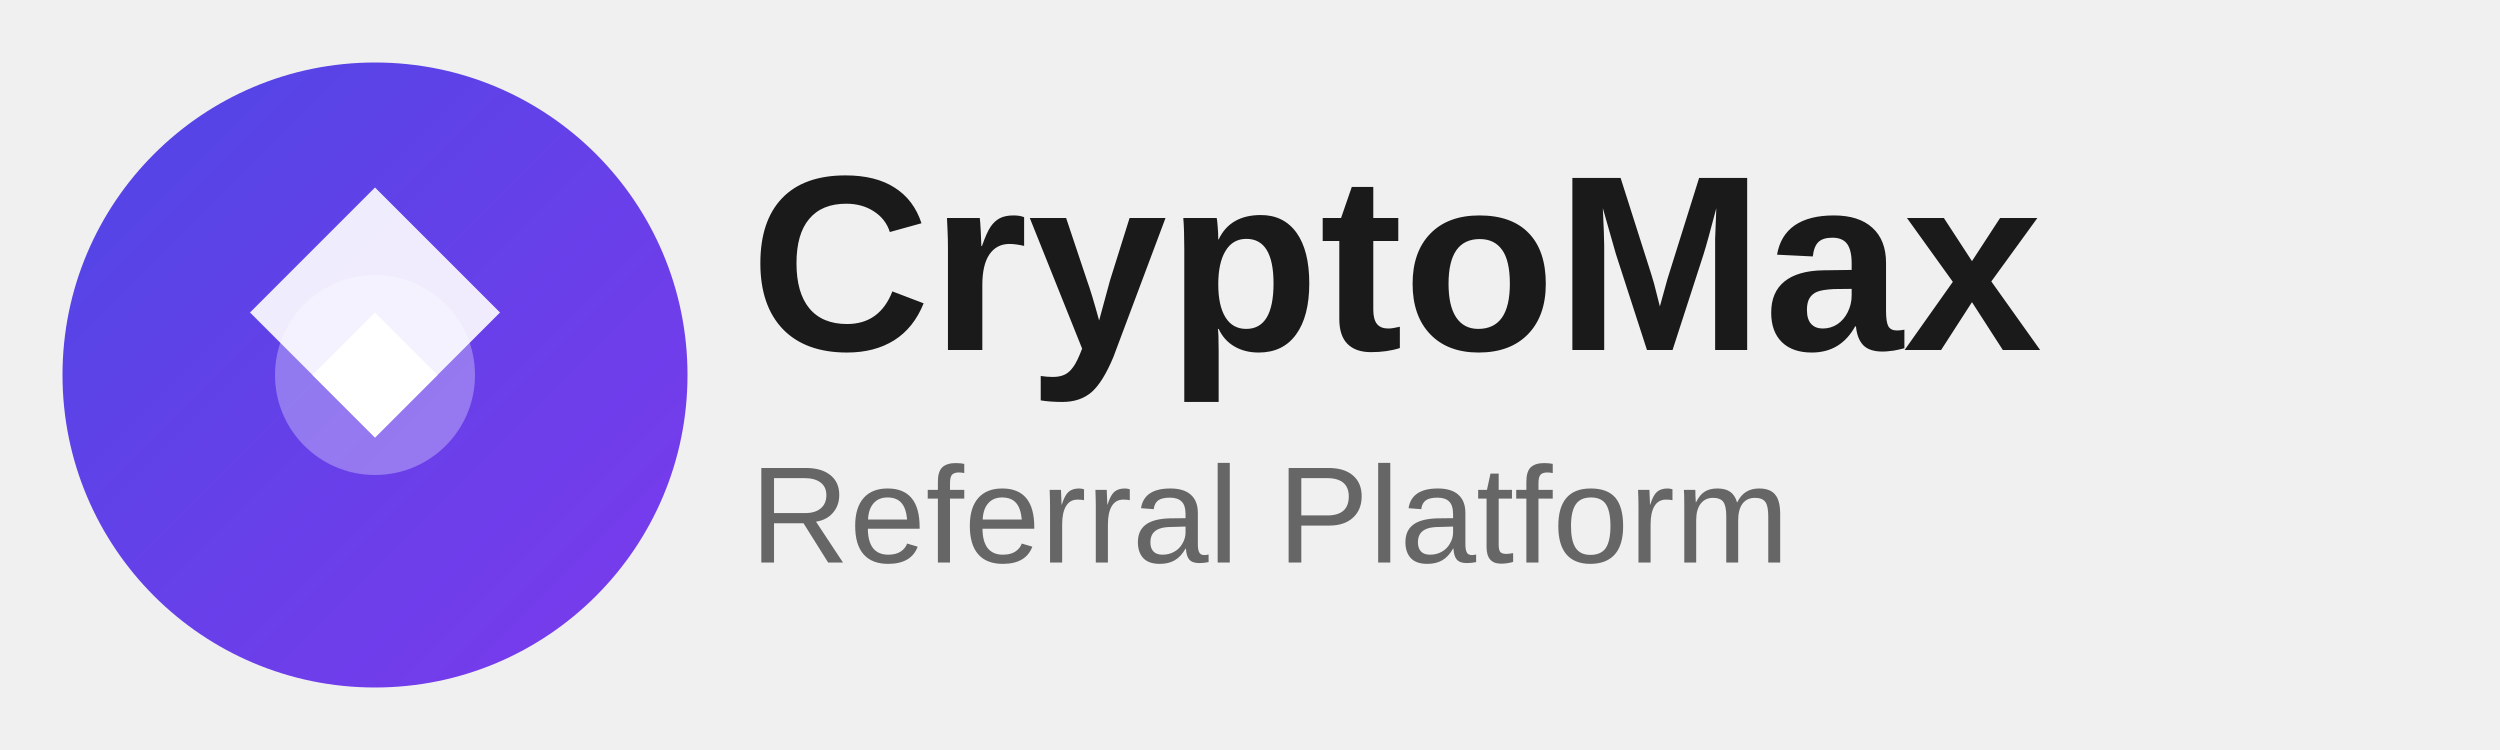
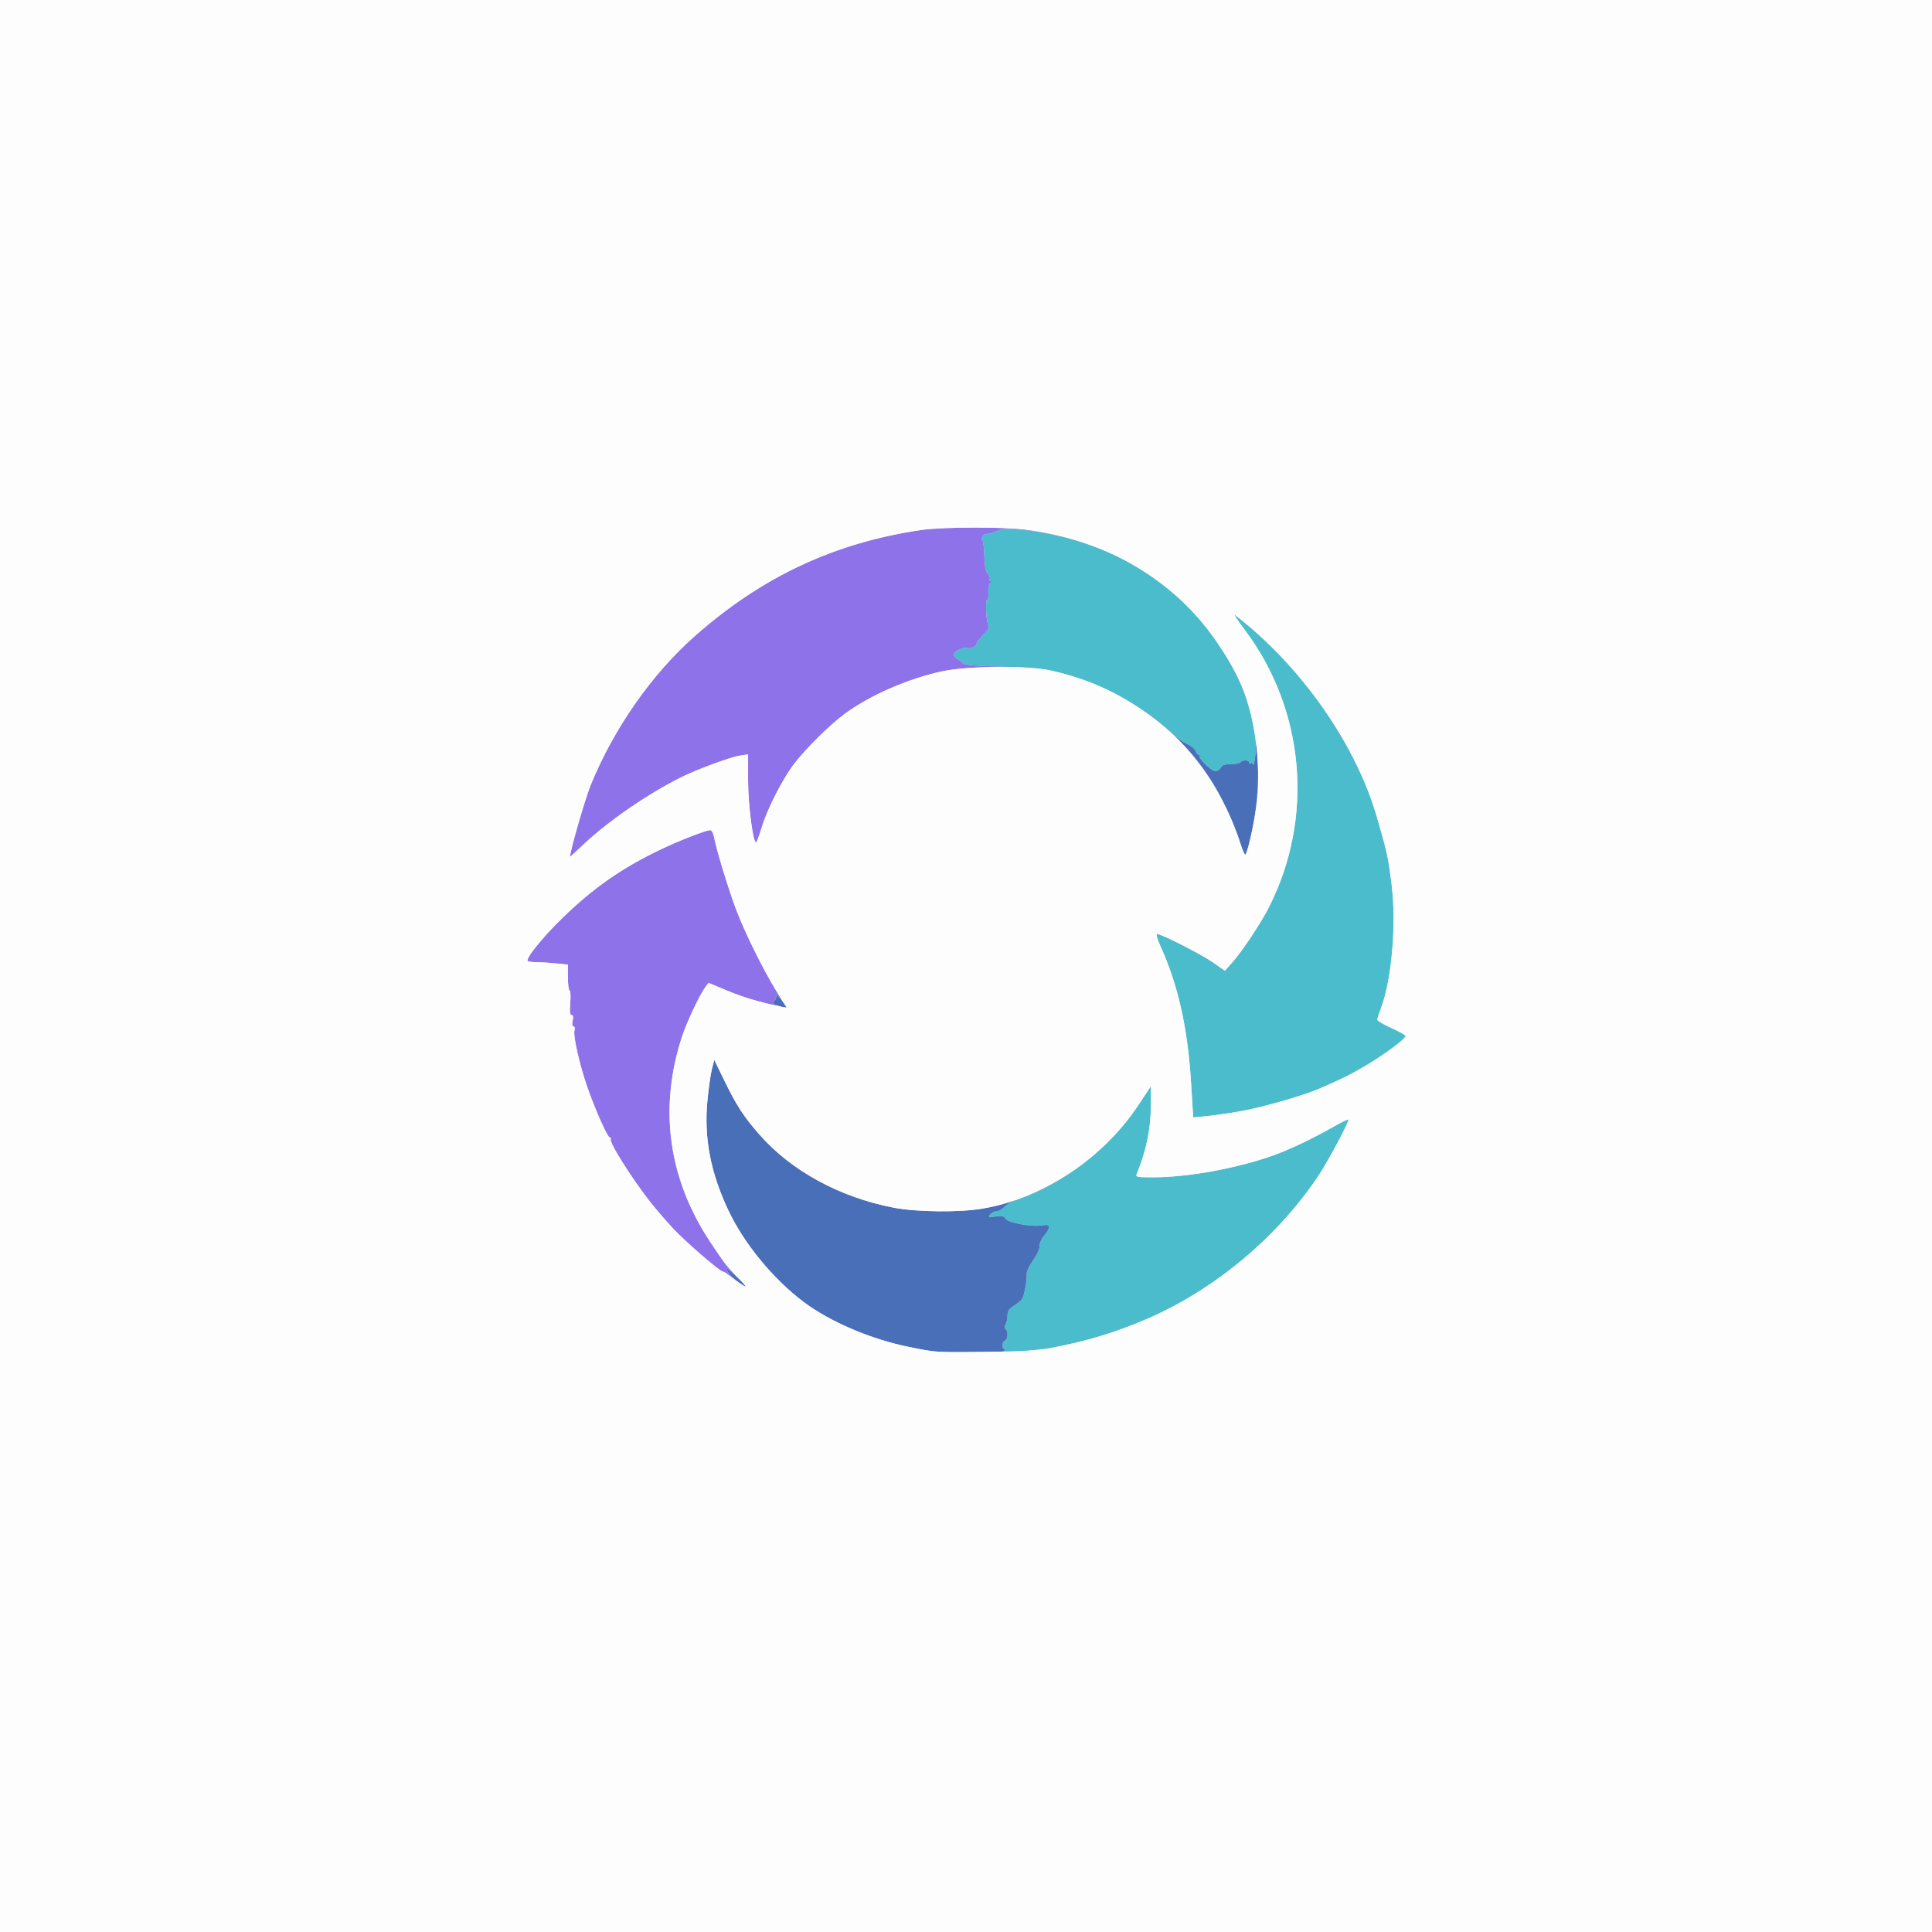
- <svg xmlns="http://www.w3.org/2000/svg" width="200" height="60" viewBox="0 0 200 60" fill="none">
-   <circle cx="30" cy="30" r="25" fill="url(#gradient1)" />
-   <path d="M30 15 L40 25 L30 35 L20 25 Z" fill="white" opacity="0.9" />
-   <circle cx="30" cy="30" r="8" fill="white" opacity="0.3" />
-   <path d="M25 30 L30 25 L35 30 L30 35 Z" fill="white" />
-   <text x="60" y="28" font-family="Arial, sans-serif" font-size="20" font-weight="bold" fill="#1a1a1a">
-     CryptoMax
-   </text>
-   <text x="60" y="45" font-family="Arial, sans-serif" font-size="11" fill="#666">
-     Referral Platform
-   </text>
-   <defs>
-     <linearGradient id="gradient1" x1="0%" y1="0%" x2="100%" y2="100%">
-       <stop offset="0%" style="stop-color:#4F46E5;stop-opacity:1" />
-       <stop offset="100%" style="stop-color:#7C3AED;stop-opacity:1" />
-     </linearGradient>
-   </defs>
+ <svg xmlns="http://www.w3.org/2000/svg" width="1024" height="1024" viewBox="0 0 1024 1024">
+   <g>
+     <path d="M 657.12 589.06 C650.86,590.13 642.75,591.29 639.08,591.63 L 632.42 592.25 L 631.25 573.37 C629.46,544.62 624.37,522.01 615.06,501.48 C613.25,497.47 612.58,495.00 613.31,495.01 C615.64,495.03 636.93,505.88 643.01,510.15 L 649.20 514.50 L 653.20 510.00 C658.51,504.01 668.38,489.15 672.66,480.66 C696.62,433.22 691.61,376.25 659.76,333.89 C655.88,328.73 653.56,325.17 654.60,325.97 C689.42,352.71 718.48,394.08 729.78,433.00 C735.20,451.65 735.75,454.15 737.57,468.70 C740.21,489.65 737.66,519.36 731.93,534.42 C730.87,537.21 730.00,539.95 730.00,540.50 C730.00,541.05 733.38,543.02 737.50,544.87 C741.63,546.73 745.00,548.63 745.00,549.11 C745.00,550.58 733.95,558.83 724.40,564.49 C715.88,569.54 711.84,571.57 699.62,576.88 C690.71,580.76 668.65,587.08 657.12,589.06 ZM 556.50 714.39 C543.96,716.49 530.06,717.45 532.00,716.09 C532.83,715.51 533.03,715.02 532.46,715.02 C530.86,714.99 530.95,711.23 532.57,710.61 C534.20,709.99 534.52,705.44 533.00,704.50 C532.33,704.08 532.33,703.26 533.00,702.01 C533.55,700.97 534.00,698.79 534.00,697.15 C534.00,694.81 534.77,693.69 537.51,691.99 C539.44,690.80 541.42,689.07 541.90,688.16 C543.00,686.06 544.42,678.13 544.16,675.50 C544.05,674.40 544.98,671.96 546.23,670.08 C550.28,663.97 550.97,662.54 550.99,660.14 C550.99,658.85 552.12,656.45 553.50,654.82 C557.21,650.41 556.85,648.62 552.42,649.45 C547.09,650.45 534.13,648.12 532.97,645.95 C532.21,644.53 531.19,644.30 527.76,644.76 C523.88,645.27 523.62,645.18 524.87,643.66 C525.63,642.75 527.15,642.00 528.26,642.00 C529.36,642.00 531.22,640.93 532.38,639.62 C533.55,638.32 537.35,636.28 540.83,635.10 C564.15,627.18 588.64,607.91 603.10,586.10 L 610.00 575.69 L 610.00 585.26 C610.00,598.05 607.69,609.45 602.50,622.25 C601.85,623.84 602.63,624.00 611.21,624.00 C629.48,624.00 655.60,619.25 674.65,612.46 C683.76,609.22 695.74,603.49 707.89,596.58 C711.41,594.58 714.47,593.14 714.70,593.37 C715.35,594.02 704.57,614.36 699.36,622.31 C678.02,654.82 644.67,682.97 608.96,698.60 C591.41,706.28 574.48,711.38 556.50,714.39 ZM 647.03 406.94 C646.46,408.00 645.10,408.81 644.01,408.73 C641.91,408.57 634.80,401.54 635.76,400.57 C636.08,400.26 635.86,400.00 635.28,400.00 C634.71,400.00 634.01,399.15 633.74,398.10 C633.46,397.06 631.50,395.40 629.37,394.40 C627.24,393.41 624.38,391.52 623.00,390.21 C609.70,377.52 590.21,365.71 573.11,359.98 C558.07,354.94 551.72,353.94 531.00,353.35 C517.33,352.96 511.20,352.43 510.50,351.56 C509.95,350.88 508.50,349.80 507.29,349.15 C506.03,348.48 505.30,347.37 505.61,346.58 C506.28,344.83 511.52,342.59 512.92,343.45 C514.14,344.20 518.26,342.23 517.62,341.20 C517.39,340.81 518.93,338.73 521.06,336.56 C523.79,333.78 524.64,332.27 523.94,331.43 C522.72,329.96 522.10,318.00 523.25,318.00 C523.71,318.00 523.97,316.17 523.84,313.93 C523.68,311.26 524.10,309.55 525.05,308.95 C526.14,308.26 526.17,308.03 525.19,308.02 C524.47,308.01 524.18,307.52 524.54,306.94 C524.90,306.35 524.46,305.06 523.56,304.07 C522.41,302.79 521.86,300.05 521.71,294.71 C521.58,290.55 521.18,286.85 520.81,286.48 C519.66,285.33 521.12,283.00 522.98,283.00 C523.96,283.00 526.44,282.30 528.50,281.44 C531.67,280.11 533.81,280.03 542.62,280.92 C561.92,282.86 583.02,289.37 598.46,298.15 C622.98,312.09 640.17,329.60 653.36,354.06 C661.80,369.72 666.61,387.83 665.42,399.50 C665.03,403.35 664.51,405.93 664.27,405.24 C664.03,404.55 663.42,404.24 662.91,404.55 C662.41,404.86 662.00,404.64 662.00,404.06 C662.00,402.71 658.32,402.67 657.50,404.00 C657.16,404.55 654.90,405.00 652.48,405.00 C649.14,405.00 647.82,405.47 647.03,406.94 Z" fill="rgb(75,188,204)" />
+     <path d="M 531.82 716.36 C528.99,716.42 525.90,716.48 522.50,716.52 L 521.31 716.53 C505.25,716.72 499.48,716.79 493.81,716.10 C490.50,715.69 487.22,715.02 481.95,713.96 C461.68,709.89 439.85,700.57 425.83,689.99 C409.73,677.85 394.44,659.24 386.11,641.67 C376.62,621.65 373.07,603.19 374.92,583.55 C375.55,576.92 376.63,569.30 377.32,566.61 L 378.57 561.72 L 383.72 572.30 C390.34,585.91 394.09,591.71 402.50,601.31 C419.31,620.51 444.99,634.52 473.50,640.06 C485.85,642.46 508.81,642.69 521.12,640.53 C526.97,639.51 532.82,637.97 538.57,635.96 C535.84,637.12 533.30,638.60 532.38,639.62 C531.22,640.93 529.36,642.00 528.26,642.00 C527.15,642.00 525.63,642.75 524.87,643.66 C523.62,645.18 523.88,645.27 527.76,644.76 C531.19,644.30 532.21,644.53 532.97,645.95 C534.13,648.12 547.09,650.45 552.42,649.45 C556.85,648.62 557.21,650.41 553.50,654.82 C552.12,656.45 550.99,658.85 550.99,660.14 C550.97,662.54 550.28,663.97 546.23,670.08 C544.98,671.96 544.05,674.40 544.16,675.50 C544.42,678.13 543.00,686.06 541.90,688.16 C541.42,689.07 539.44,690.80 537.51,691.99 C534.77,693.69 534.00,694.81 534.00,697.15 C534.00,698.79 533.55,700.97 533.00,702.01 C532.33,703.26 532.33,704.08 533.00,704.50 C534.52,705.44 534.20,709.99 532.57,710.61 C530.95,711.23 530.86,714.99 532.46,715.02 C533.03,715.02 532.83,715.51 532.00,716.09 C531.85,716.19 531.80,716.28 531.82,716.36 ZM 647.03 406.94 C647.82,405.47 649.14,405.00 652.48,405.00 C654.90,405.00 657.16,404.55 657.50,404.00 C658.32,402.67 662.00,402.71 662.00,404.06 C662.00,404.64 662.41,404.86 662.91,404.55 C663.42,404.24 664.03,404.55 664.27,405.24 C664.51,405.93 665.03,403.35 665.42,399.50 C665.73,396.47 665.63,393.00 665.18,389.25 C667.93,406.62 667.18,425.15 662.89,443.75 C661.71,448.84 660.42,453.00 660.01,453.00 C659.61,453.00 658.47,450.41 657.49,447.25 C654.91,438.98 648.56,424.81 643.74,416.59 C634.88,401.47 621.82,387.75 606.61,377.08 C612.61,381.18 618.21,385.64 623.00,390.21 C624.38,391.52 627.24,393.41 629.37,394.40 C631.50,395.40 633.46,397.06 633.74,398.10 C634.01,399.15 634.71,400.00 635.28,400.00 C635.86,400.00 636.08,400.26 635.76,400.57 C634.80,401.54 641.91,408.57 644.01,408.73 C645.10,408.81 646.46,408.00 647.03,406.94 ZM 416.30 532.75 C417.44,534.26 415.74,534.30 411.76,532.84 C409.37,531.97 409.20,531.66 410.47,530.39 C411.26,529.59 411.64,528.17 411.30,527.22 C410.77,525.74 412.22,527.35 416.30,532.75 ZM 395.92 681.69 C396.15,681.86 395.92,681.96 395.42,681.92 C393.36,681.73 386.86,676.28 385.45,673.56 C384.21,671.18 384.98,671.62 389.72,676.02 C392.90,678.97 395.69,681.52 395.92,681.69 ZM 661.75 373.94 C659.67,367.31 656.82,360.48 653.36,354.06 C651.45,350.51 649.44,347.10 647.35,343.83 C652.88,352.27 657.42,361.00 660.03,368.56 C660.65,370.34 661.22,372.13 661.75,373.94 ZM 542.56 634.49 C553.55,630.21 564.13,624.26 573.75,617.00 C563.86,624.56 553.12,630.66 542.56,634.49 ZM 556.50 714.39 C562.53,713.38 568.43,712.14 574.29,710.64 C568.60,712.11 562.72,713.39 556.50,714.55 C554.22,714.97 551.56,715.31 548.29,715.59 C550.97,715.25 553.77,714.85 556.50,714.39 ZM 581.21 290.14 C569.00,285.50 555.42,282.21 542.62,280.92 C556.04,282.27 569.01,285.39 581.21,290.14 ZM 604.75 301.91 C607.00,303.31 609.20,304.77 611.36,306.29 C609.22,304.79 607.02,303.33 604.75,301.91 Z" fill="rgb(74,111,185)" />
+     <path d="M 308.81 448.02 C305.36,451.31 302.40,454.00 302.25,454.00 C301.29,454.00 309.93,423.81 313.11,416.00 C325.35,385.98 345.53,357.16 368.44,336.96 C404.09,305.52 442.52,287.57 488.50,280.87 C499.72,279.24 532.55,279.18 544.27,280.78 C552.06,281.84 559.58,283.38 566.81,285.39 C558.97,283.25 550.88,281.75 542.62,280.92 C533.81,280.03 531.67,280.11 528.50,281.44 C526.44,282.30 523.96,283.00 522.98,283.00 C521.12,283.00 519.66,285.33 520.81,286.48 C521.18,286.85 521.58,290.55 521.71,294.71 C521.86,300.05 522.41,302.79 523.56,304.07 C524.46,305.06 524.90,306.35 524.54,306.94 C524.18,307.52 524.47,308.01 525.19,308.02 C526.17,308.03 526.14,308.26 525.05,308.95 C524.10,309.55 523.68,311.26 523.84,313.93 C523.97,316.17 523.71,318.00 523.25,318.00 C522.10,318.00 522.72,329.96 523.94,331.43 C524.64,332.27 523.79,333.78 521.06,336.56 C518.93,338.73 517.39,340.81 517.62,341.20 C518.26,342.23 514.14,344.20 512.92,343.45 C511.52,342.59 506.28,344.83 505.61,346.58 C505.30,347.37 506.03,348.48 507.29,349.15 C508.50,349.80 509.95,350.88 510.50,351.56 C511.20,352.43 517.33,352.96 531.00,353.35 C532.85,353.41 534.59,353.46 536.23,353.52 C522.90,353.26 507.57,354.05 499.29,355.83 C481.21,359.71 460.60,368.75 447.47,378.56 C439.55,384.47 426.93,396.98 420.93,404.83 C414.83,412.83 406.92,428.25 403.92,438.00 C402.65,442.12 401.29,445.88 400.91,446.34 C399.33,448.26 396.50,427.31 396.50,413.67 L 396.50 399.85 L 392.20 400.49 C387.03,401.27 369.23,407.85 360.68,412.15 C342.73,421.18 321.84,435.63 308.81,448.02 ZM 390.37 676.42 C391.00,677.06 391.60,677.68 392.13,678.25 C391.38,677.56 390.57,676.80 389.72,676.02 C384.98,671.62 384.21,671.18 385.45,673.56 C386.27,675.15 388.83,677.67 391.23,679.53 C389.30,678.21 387.12,676.62 385.74,675.47 C384.77,674.66 383.61,674.00 383.16,674.00 C381.63,674.00 363.51,658.35 356.93,651.34 C353.32,647.49 347.91,641.23 344.91,637.42 C334.50,624.20 322.42,604.92 323.72,603.61 C324.06,603.28 323.86,603.00 323.28,603.00 C322.05,603.00 315.51,588.37 311.21,576.00 C307.23,564.53 303.73,549.20 304.45,546.34 C304.80,544.95 304.59,544.00 303.94,544.00 C303.24,544.00 303.08,542.91 303.50,541.00 C303.95,538.95 303.77,538.00 302.94,538.00 C302.06,538.00 301.87,536.22 302.25,531.50 C302.53,527.92 302.37,525.00 301.88,525.00 C301.40,525.00 301.00,521.91 301.00,518.14 L 301.00 511.28 L 294.85 510.64 C291.47,510.29 286.82,510.00 284.52,510.00 C282.22,510.00 280.05,509.71 279.70,509.36 C278.44,508.10 287.44,496.89 297.86,486.75 C314.34,470.71 329.46,460.13 349.97,450.32 C359.87,445.58 374.19,440.00 376.46,440.00 C377.19,440.00 378.09,441.65 378.47,443.68 C379.71,450.31 386.00,470.98 390.09,481.85 C394.74,494.25 404.59,514.14 411.89,525.92 L 415.34 531.49 C412.00,527.10 410.82,525.87 411.30,527.22 C411.64,528.17 411.26,529.59 410.47,530.39 C409.20,531.66 409.37,531.97 411.76,532.84 C412.47,533.10 413.10,533.31 413.67,533.48 C402.75,531.24 393.78,528.56 385.27,525.00 L 375.55 520.94 L 373.90 523.14 C370.97,527.02 363.94,541.92 361.47,549.50 C349.04,587.56 354.25,624.95 376.65,658.56 C384.15,669.81 384.98,670.89 390.37,676.42 ZM 627.90 395.54 C634.03,402.09 639.39,409.17 643.74,416.59 C644.65,418.14 645.62,419.90 646.60,421.80 C641.32,412.20 634.97,403.27 627.90,395.54 ZM 664.71 434.63 C666.35,424.90 667.02,415.23 666.73,405.79 C667.06,412.74 666.88,419.50 666.13,425.50 C665.79,428.26 665.29,431.44 664.71,434.63 ZM 600.96 373.40 C602.88,374.58 604.76,375.81 606.61,377.08 C609.10,378.83 611.54,380.66 613.90,382.56 C609.53,379.16 605.25,376.12 600.96,373.40 ZM 415.76 533.90 C416.29,533.93 416.59,533.82 416.64,533.58 L 417.00 534.16 ZM 662.13 446.84 C661.22,450.51 660.42,453.00 660.01,453.00 C660.33,453.00 661.20,450.42 662.13,446.84 ZM 604.75 301.91 C604.14,301.53 603.53,301.15 602.91,300.77 C607.11,303.29 611.17,306.03 615.07,308.99 C613.74,307.98 612.37,307.00 610.99,306.03 C608.97,304.62 606.89,303.25 604.75,301.91 ZM 394.68 681.71 C394.87,681.79 395.05,681.85 395.20,681.88 C395.20,681.91 395.19,681.92 395.16,681.91 C395.07,681.90 394.91,681.83 394.68,681.71 Z" fill="rgb(142,114,234)" />
+     <path d="M 0.00 512.00 L 0.00 0.00 L 512.00 0.00 L 1024.00 0.00 L 1024.00 512.00 L 1024.00 1024.00 L 512.00 1024.00 L 0.00 1024.00 L 0.00 512.00 ZM 556.50 714.55 C575.81,710.97 591.84,706.09 608.96,698.60 C644.67,682.97 678.02,654.82 699.36,622.31 C704.57,614.36 715.35,594.02 714.70,593.37 C714.47,593.14 711.41,594.58 707.89,596.58 C695.74,603.49 683.76,609.22 674.65,612.46 C655.60,619.25 629.48,624.00 611.21,624.00 C602.63,624.00 601.85,623.84 602.50,622.25 C607.69,609.45 610.00,598.05 610.00,585.26 L 610.00 575.69 L 603.10 586.10 C584.61,613.98 553.02,634.96 521.12,640.53 C508.81,642.69 485.85,642.46 473.50,640.06 C444.99,634.52 419.31,620.51 402.50,601.31 C394.09,591.71 390.34,585.91 383.72,572.30 L 378.57 561.72 L 377.32 566.61 C376.63,569.30 375.55,576.92 374.92,583.55 C373.07,603.19 376.62,621.65 386.11,641.67 C394.44,659.24 409.73,677.85 425.83,689.99 C439.85,700.57 461.68,709.89 481.95,713.96 C496.48,716.88 495.85,716.84 522.50,716.52 C540.46,716.30 550.03,715.75 556.50,714.55 ZM 390.37 676.42 C384.98,670.89 384.15,669.81 376.65,658.56 C354.25,624.95 349.04,587.56 361.47,549.50 C363.94,541.92 370.97,527.02 373.90,523.14 L 375.55 520.94 L 385.27 525.00 C393.80,528.57 402.80,531.25 413.75,533.49 L 417.00 534.16 L 411.89 525.92 C404.59,514.14 394.74,494.25 390.09,481.85 C386.00,470.98 379.71,450.31 378.47,443.68 C378.09,441.65 377.19,440.00 376.46,440.00 C374.19,440.00 359.87,445.58 349.97,450.32 C329.46,460.13 314.34,470.71 297.86,486.75 C287.44,496.89 278.44,508.10 279.70,509.36 C280.05,509.71 282.22,510.00 284.52,510.00 C286.82,510.00 291.47,510.29 294.85,510.64 L 301.00 511.28 L 301.00 518.14 C301.00,521.91 301.40,525.00 301.88,525.00 C302.37,525.00 302.53,527.92 302.25,531.50 C301.87,536.22 302.06,538.00 302.94,538.00 C303.77,538.00 303.95,538.95 303.50,541.00 C303.08,542.91 303.24,544.00 303.94,544.00 C304.59,544.00 304.80,544.95 304.45,546.34 C303.73,549.20 307.23,564.53 311.21,576.00 C315.51,588.37 322.05,603.00 323.28,603.00 C323.86,603.00 324.06,603.28 323.72,603.61 C322.42,604.92 334.50,624.20 344.91,637.42 C347.91,641.23 353.32,647.49 356.93,651.34 C363.51,658.35 381.63,674.00 383.16,674.00 C383.61,674.00 384.77,674.66 385.74,675.47 C388.49,677.76 394.43,681.82 395.16,681.91 C395.53,681.96 393.37,679.49 390.37,676.42 ZM 657.12 589.06 C668.65,587.08 690.71,580.76 699.62,576.88 C711.84,571.57 715.88,569.54 724.40,564.49 C733.95,558.83 745.00,550.58 745.00,549.11 C745.00,548.63 741.63,546.73 737.50,544.87 C733.38,543.02 730.00,541.05 730.00,540.50 C730.00,539.95 730.87,537.21 731.93,534.42 C737.66,519.36 740.21,489.65 737.57,468.70 C735.75,454.15 735.20,451.65 729.78,433.00 C718.48,394.08 689.42,352.71 654.60,325.97 C653.56,325.17 655.88,328.73 659.76,333.89 C691.61,376.25 696.62,433.22 672.66,480.66 C668.38,489.15 658.51,504.01 653.20,510.00 L 649.20 514.50 L 643.01 510.15 C636.93,505.88 615.64,495.03 613.31,495.01 C612.58,495.00 613.25,497.47 615.06,501.48 C624.37,522.01 629.46,544.62 631.25,573.37 L 632.42 592.25 L 639.08 591.63 C642.75,591.29 650.86,590.13 657.12,589.06 ZM 308.81 448.02 C321.84,435.63 342.73,421.18 360.68,412.15 C369.23,407.85 387.03,401.27 392.20,400.49 L 396.50 399.85 L 396.50 413.67 C396.50,427.31 399.33,448.26 400.91,446.34 C401.29,445.88 402.65,442.12 403.92,438.00 C406.92,428.25 414.83,412.83 420.93,404.83 C426.93,396.98 439.55,384.47 447.47,378.56 C460.60,368.75 481.21,359.71 499.29,355.83 C512.83,352.92 545.23,352.64 556.92,355.34 C579.16,360.46 595.88,368.48 614.36,382.92 C633.48,397.85 649.60,421.91 657.49,447.25 C658.47,450.41 659.61,453.00 660.01,453.00 C661.07,453.00 664.82,436.15 666.13,425.50 C668.26,408.36 665.77,385.15 660.03,368.56 C655.07,354.21 643.19,335.68 630.75,322.86 C608.34,299.77 579.04,285.52 544.27,280.78 C532.55,279.18 499.72,279.24 488.50,280.87 C442.52,287.57 404.09,305.52 368.44,336.96 C345.53,357.16 325.35,385.98 313.11,416.00 C309.93,423.81 301.29,454.00 302.25,454.00 C302.40,454.00 305.36,451.31 308.81,448.02 Z" fill="rgb(253,253,253)" />
+   </g>
</svg>
